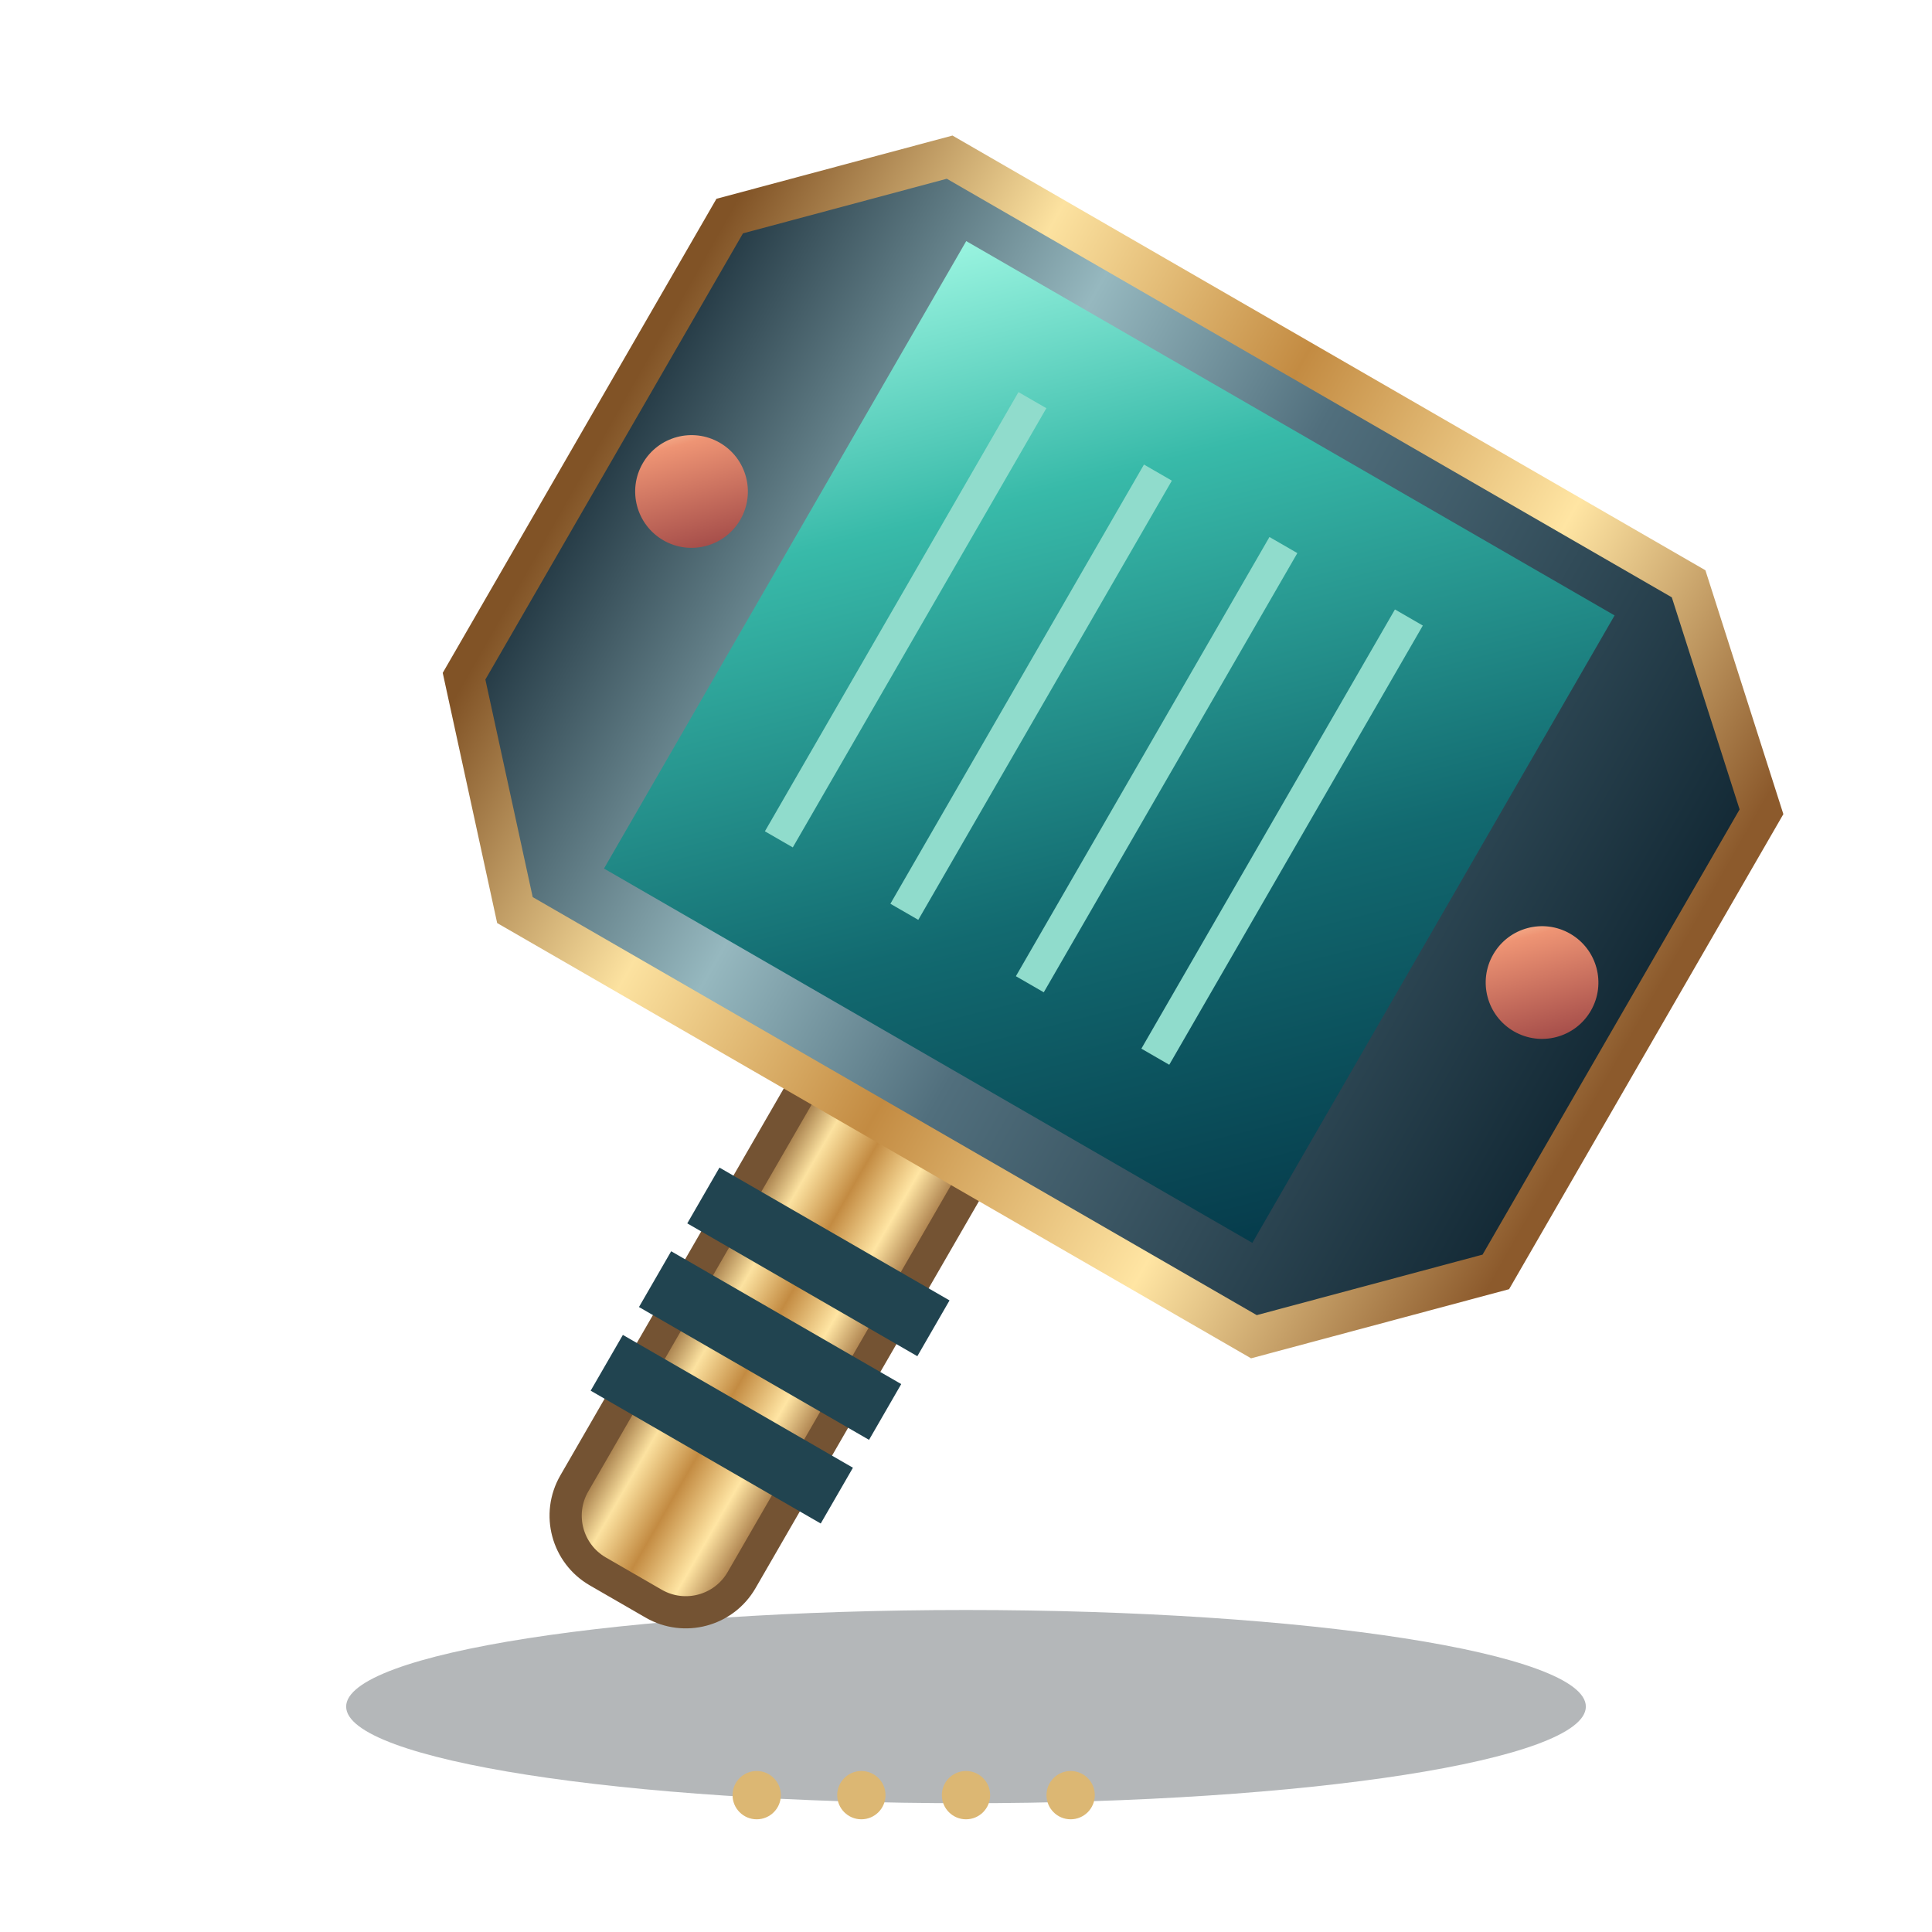
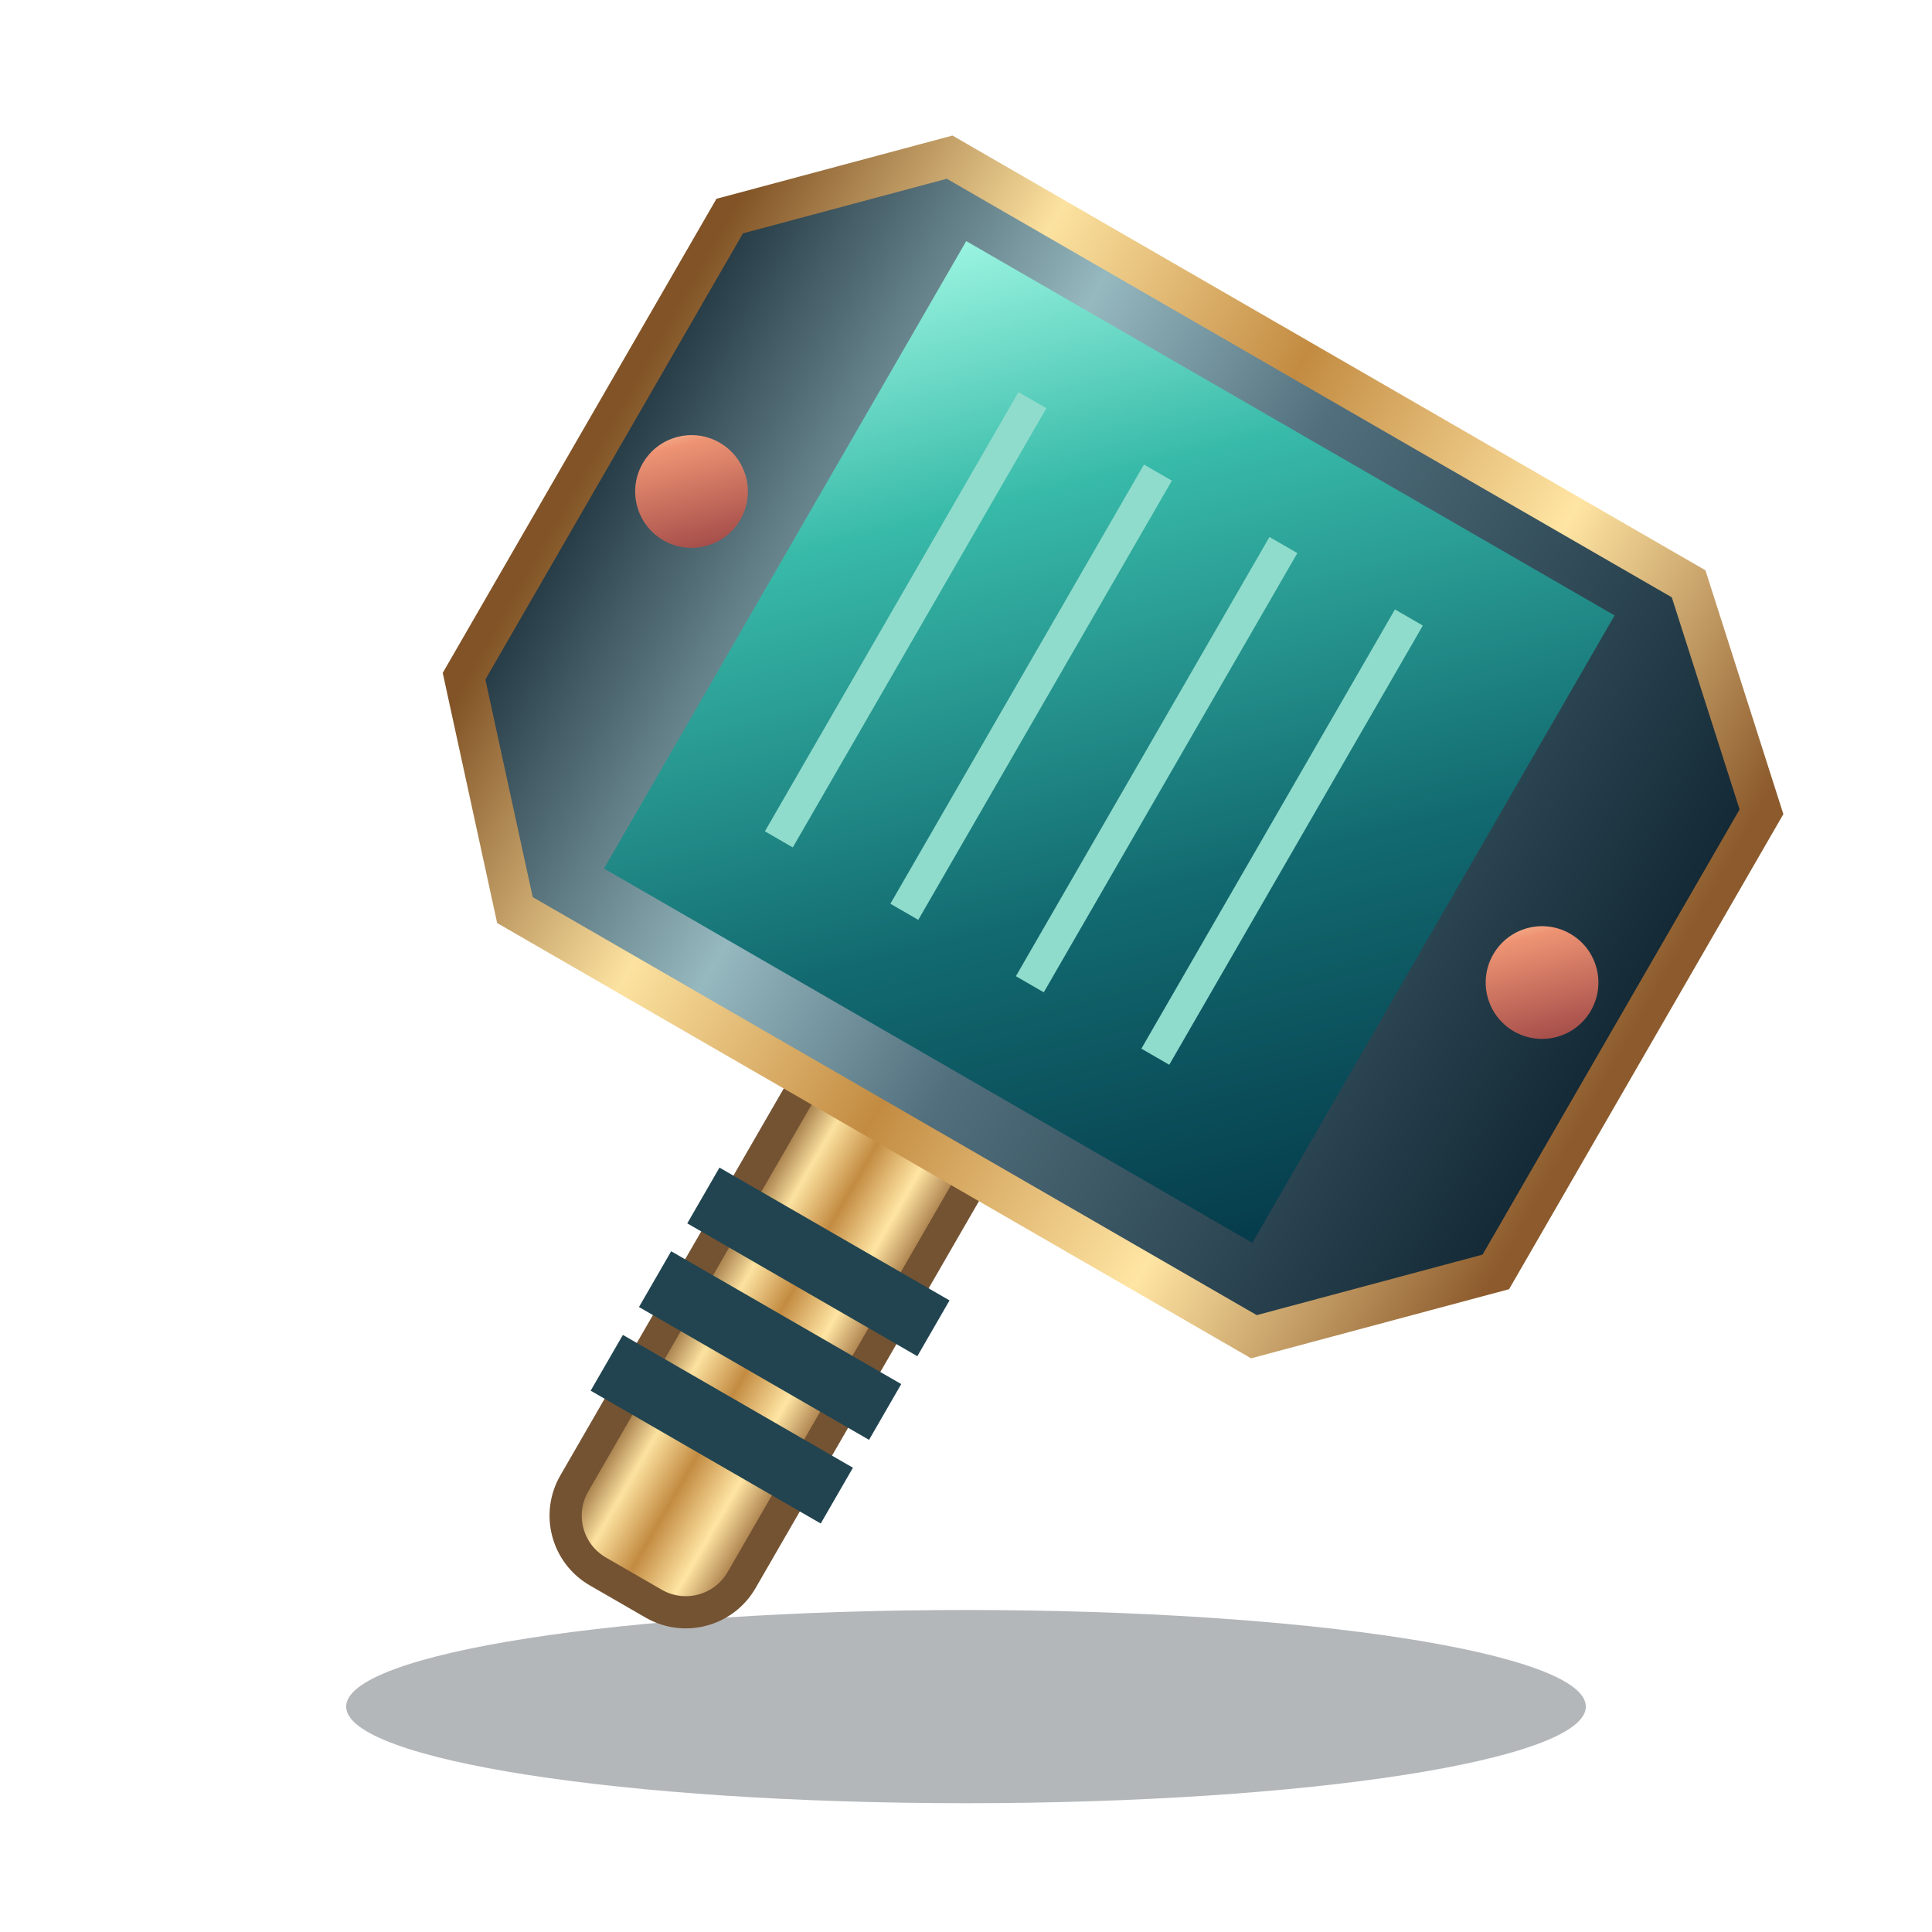
<svg xmlns="http://www.w3.org/2000/svg" width="384" height="384" viewBox="0 0 240 240">
  <defs>
    <linearGradient id="teal" x1="0" y1="0" x2="1" y2="1">
      <stop stop-color="#98f3df" />
      <stop offset=".25" stop-color="#38baa9" />
      <stop offset=".65" stop-color="#126a70" />
      <stop offset="1" stop-color="#063c4c" />
    </linearGradient>
    <linearGradient id="gold">
      <stop stop-color="#815326" />
      <stop offset=".24" stop-color="#fce2a0" />
      <stop offset=".48" stop-color="#c38b42" />
      <stop offset=".74" stop-color="#ffe5a3" />
      <stop offset="1" stop-color="#8c5a2c" />
    </linearGradient>
    <linearGradient id="steel">
      <stop stop-color="#213641" />
      <stop offset=".3" stop-color="#96b8bf" />
      <stop offset=".52" stop-color="#516f7d" />
      <stop offset="1" stop-color="#122834" />
    </linearGradient>
    <linearGradient id="coral" x1="0" y1="0" x2="1" y2="1">
      <stop stop-color="#ffd2ab" />
      <stop offset=".2" stop-color="#ee9474" />
      <stop offset="1" stop-color="#963f41" />
    </linearGradient>
    <radialGradient id="glow">
      <stop stop-color="#75e9d7" stop-opacity=".25" />
      <stop offset="1" stop-color="#45a89e" stop-opacity="0" />
    </radialGradient>
  </defs>
  <ellipse cx="120" cy="212" rx="77" ry="12" fill="#020d15" opacity=".3" />
  <g transform="rotate(30 120 120)">
    <rect x="110" y="109" width="24" height="99" rx="8" fill="url(#gold)" stroke="#745333" stroke-width="4" />
    <path d="M106 161h33m-33 12h33m-33 12h33" stroke="#214450" stroke-width="8" />
    <path d="M48 54l20-20h106l22 20v66l-22 22H68l-20-22z" fill="url(#steel)" stroke="url(#gold)" stroke-width="5" />
    <path d="M75 42h93v90H75z" fill="url(#teal)" />
    <path d="M92 55v63m18-63v63m18-63v63m18-63v63" stroke="#90dccc" stroke-width="4" />
    <circle cx="61" cy="86" r="7" fill="url(#coral)" />
    <circle cx="183" cy="86" r="7" fill="url(#coral)" />
  </g>
-   <circle cx="94" cy="223" r="3" fill="#dcb773" />
-   <circle cx="107" cy="223" r="3" fill="#dcb773" />
-   <circle cx="120" cy="223" r="3" fill="#dcb773" />
-   <circle cx="133" cy="223" r="3" fill="#dcb773" />
</svg>
